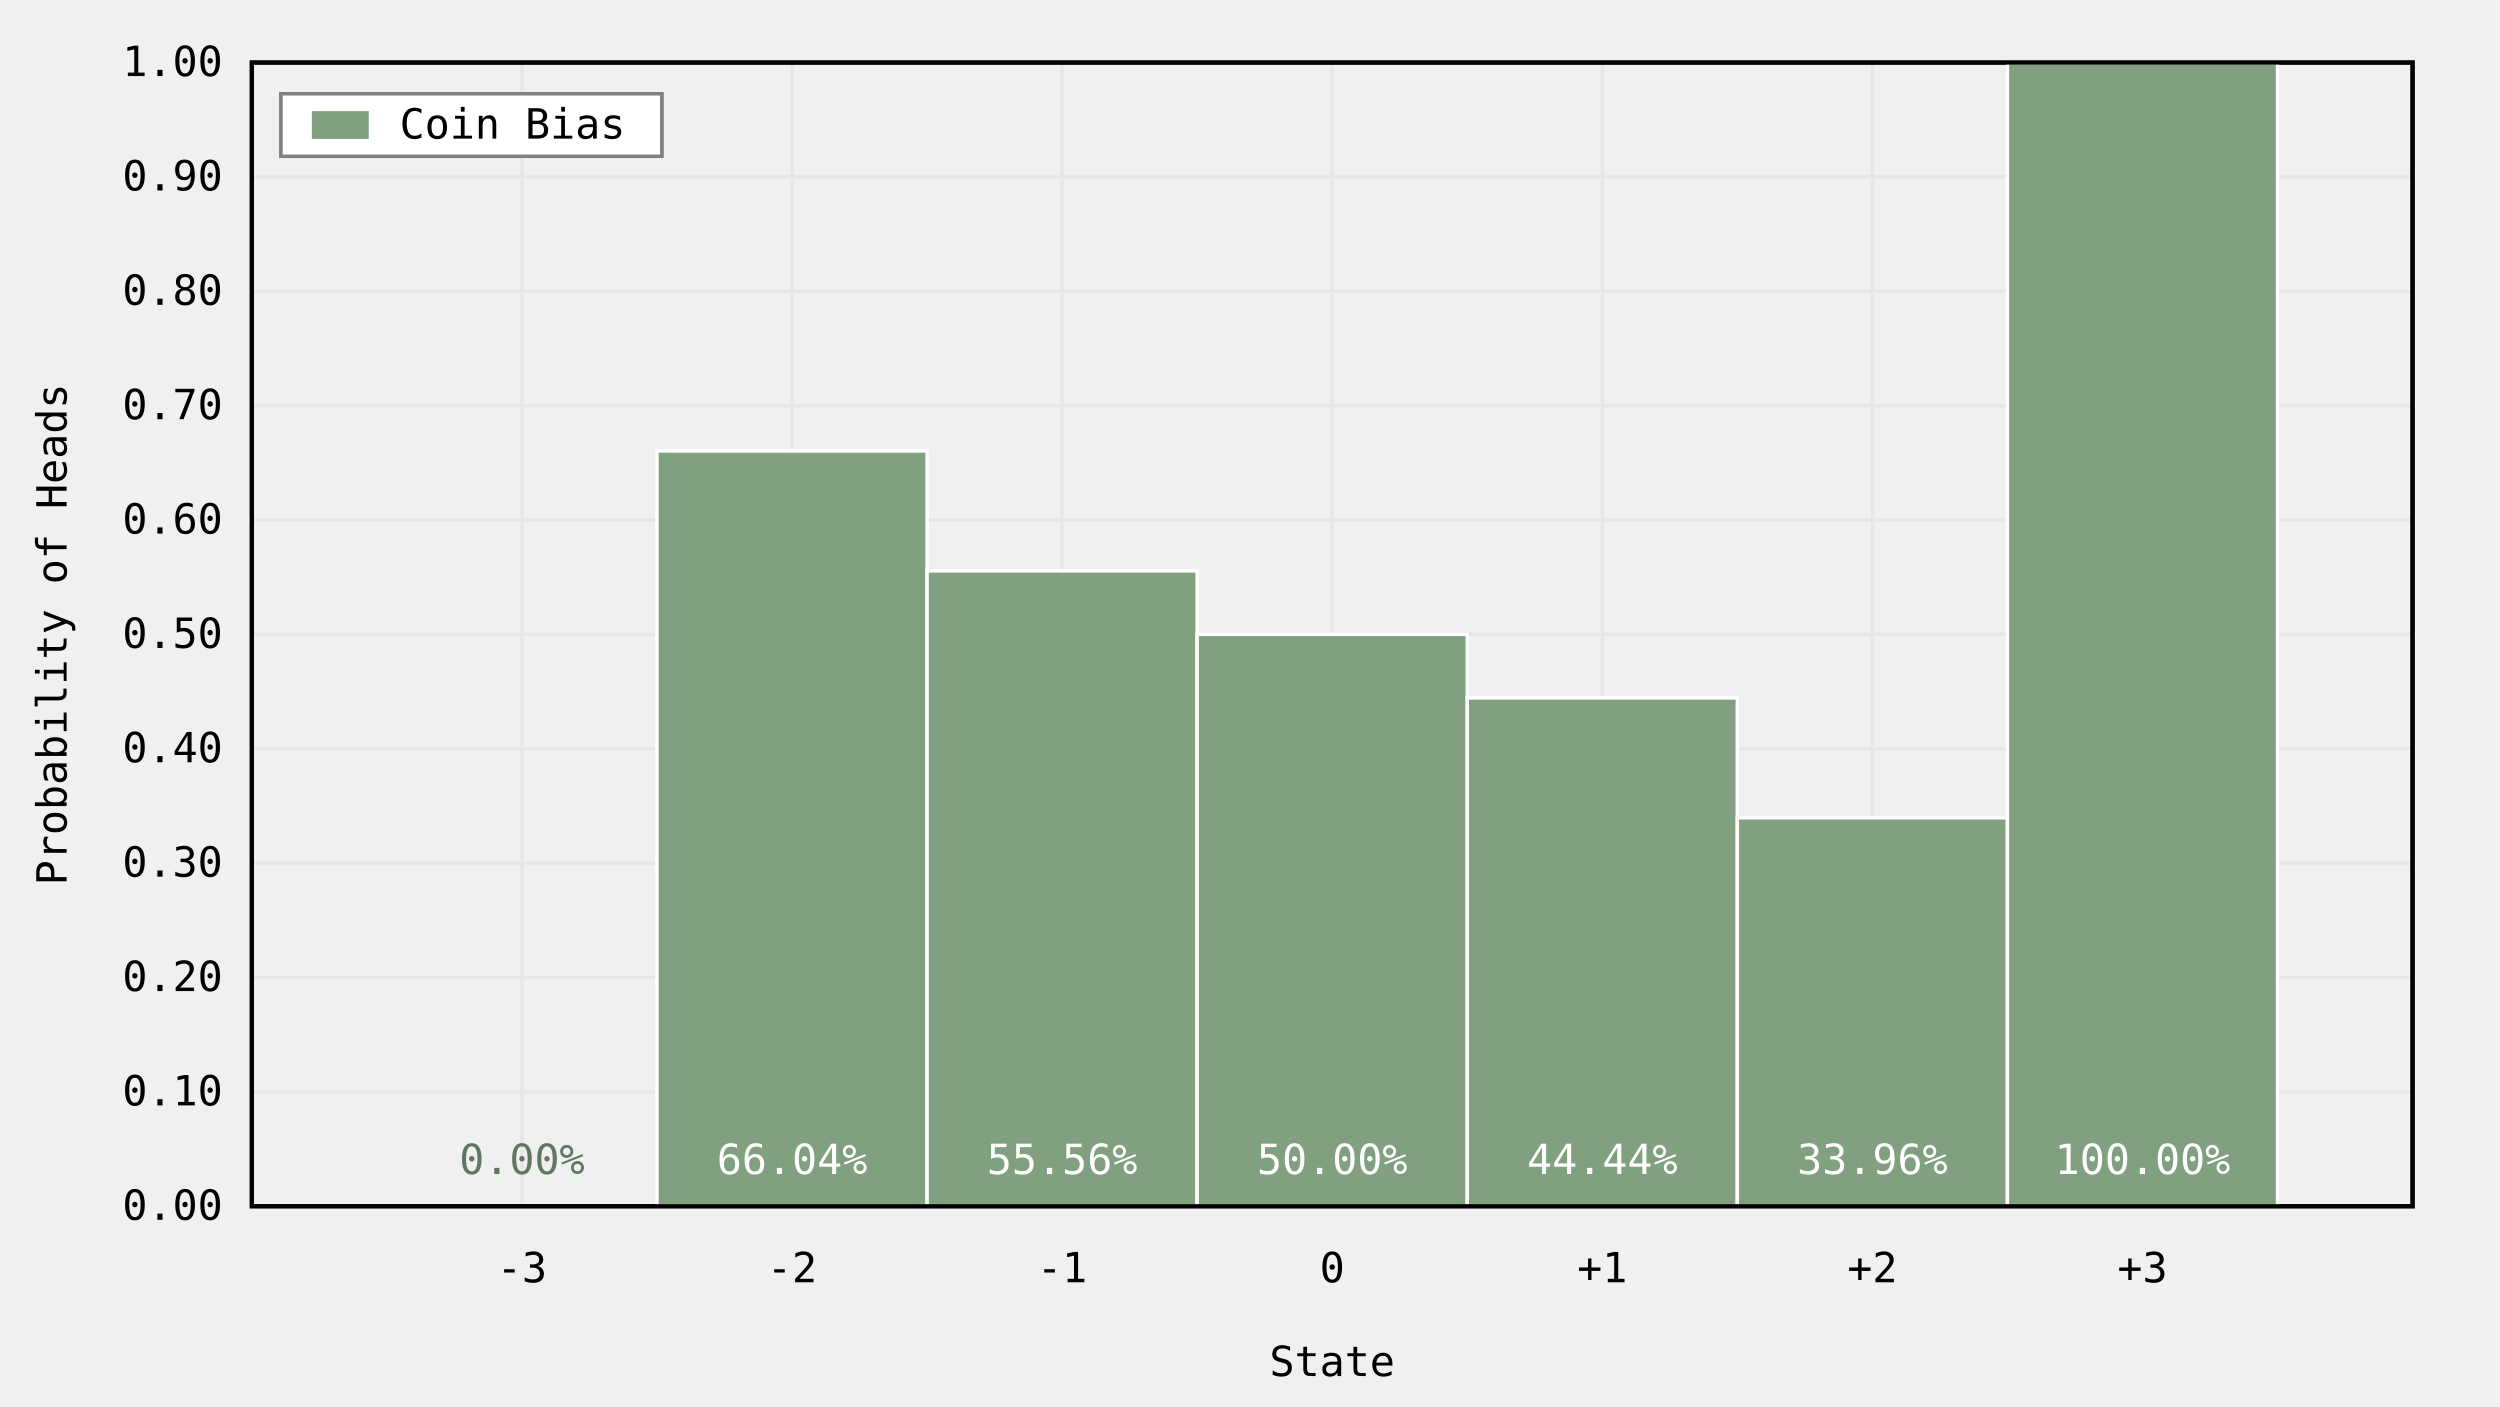
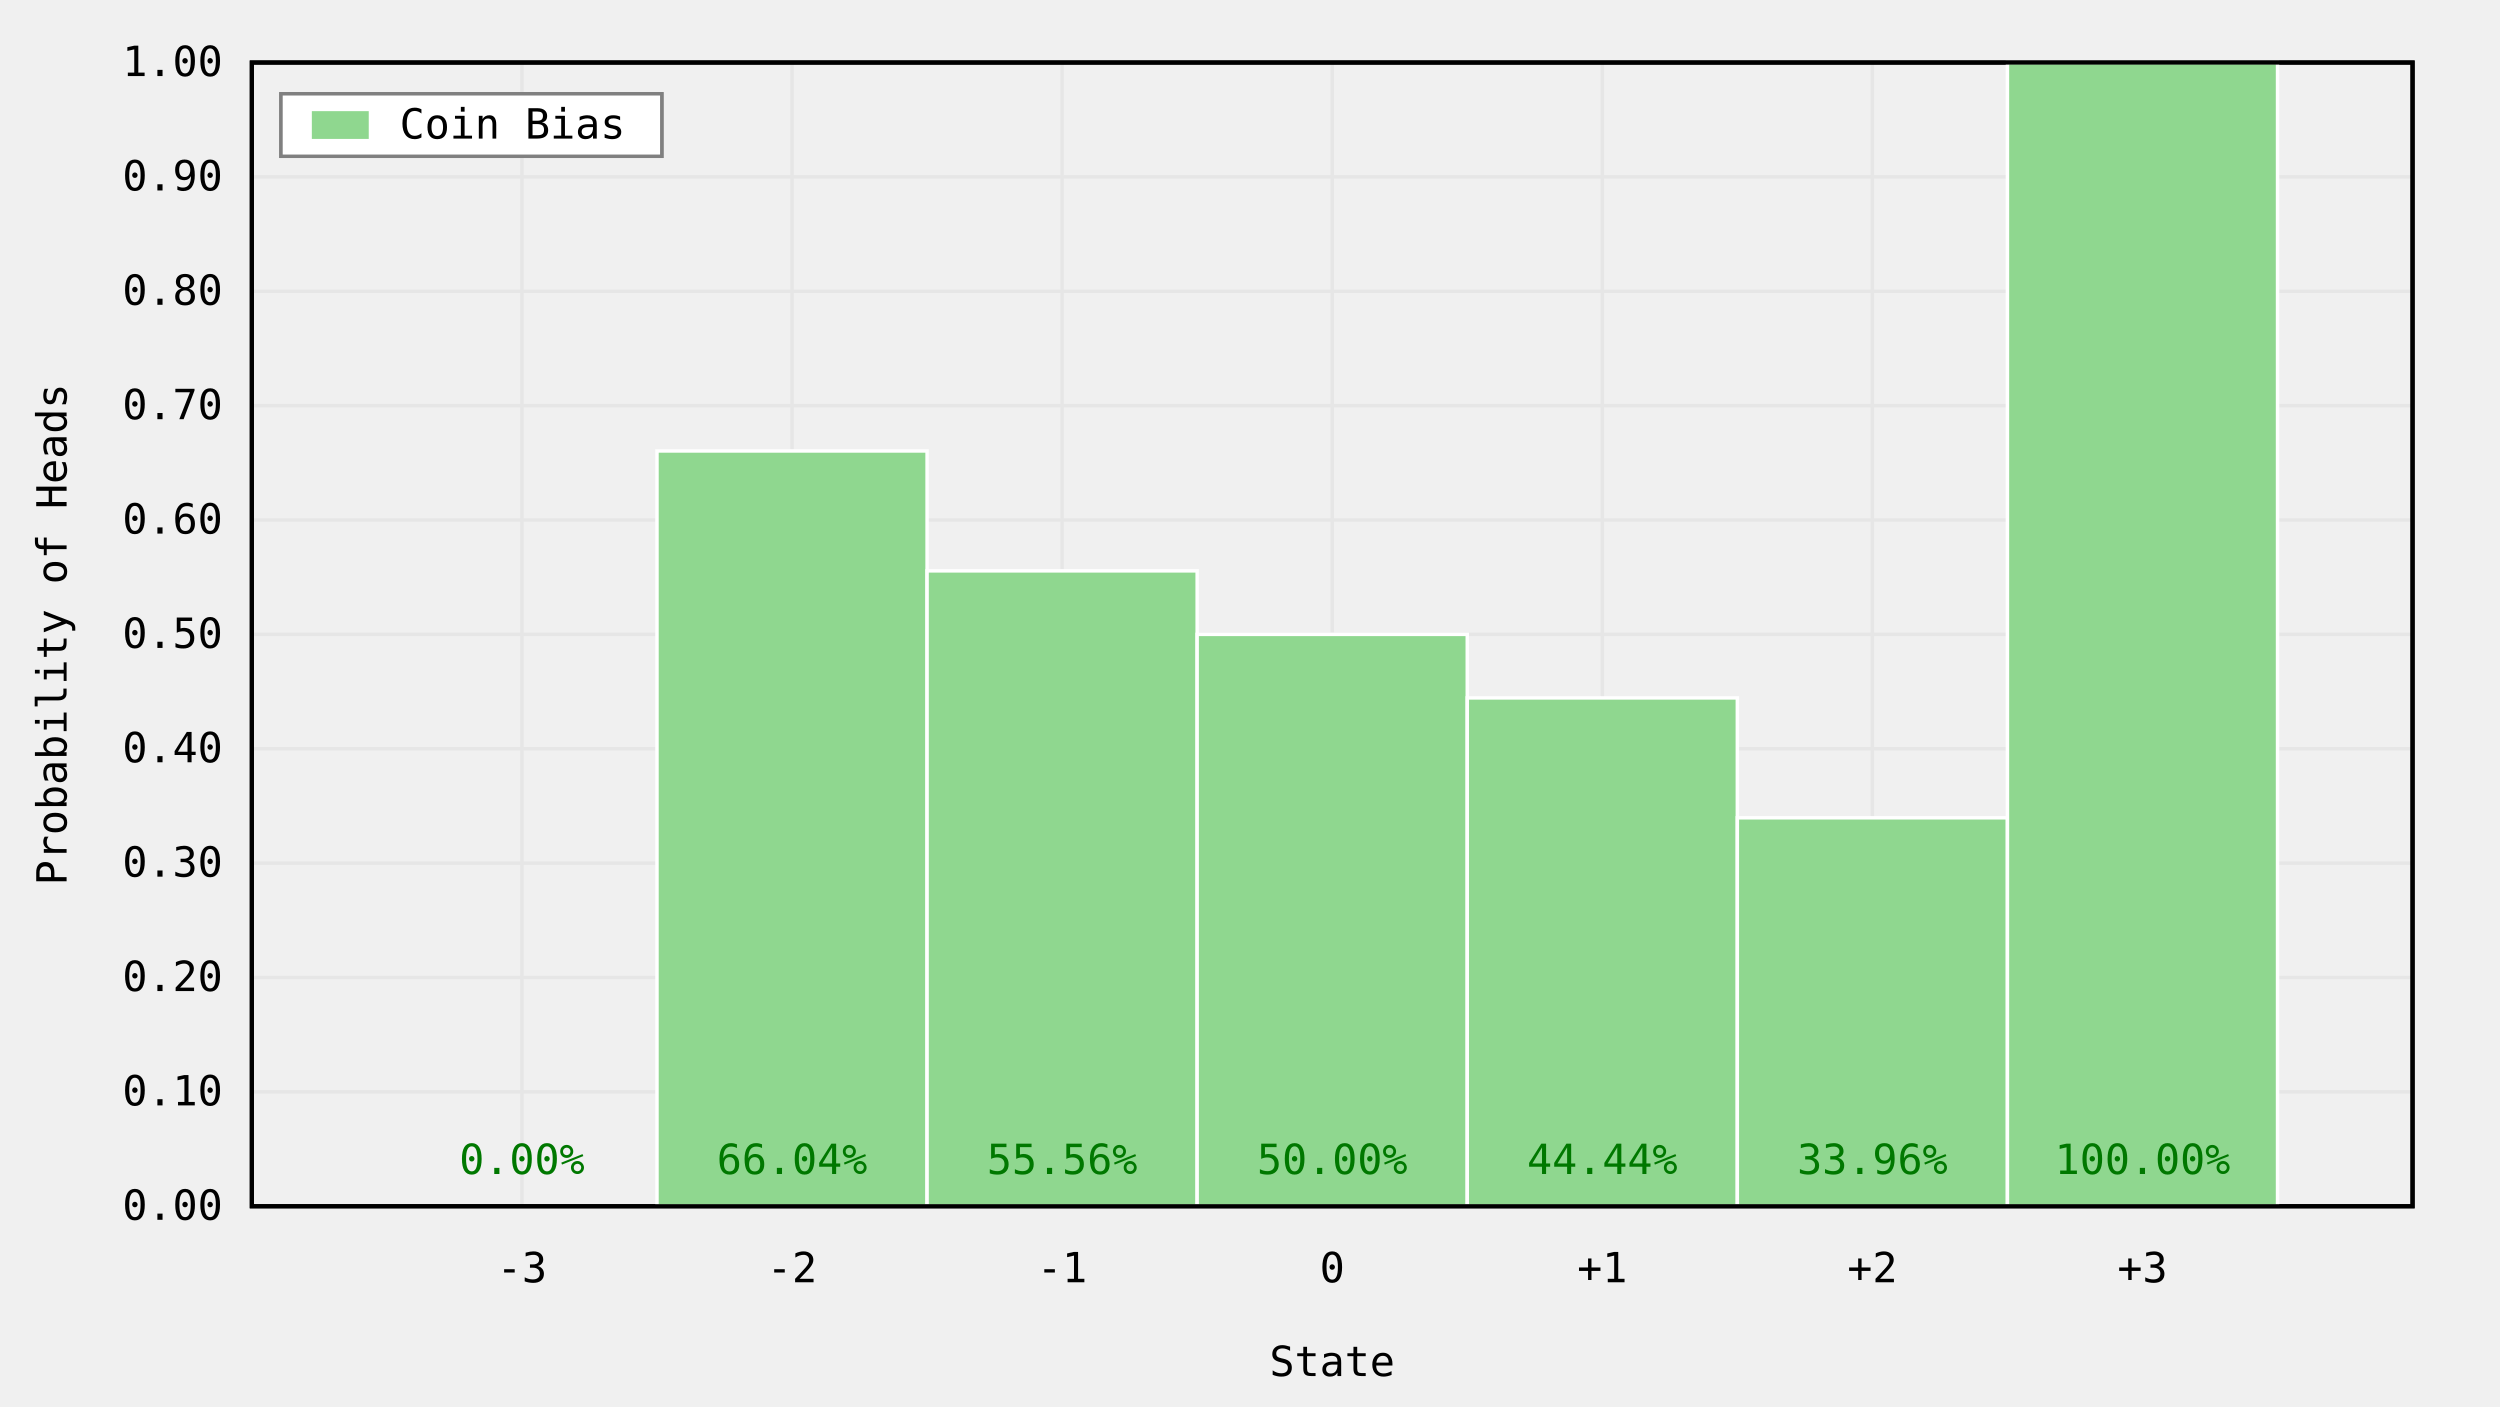
<svg xmlns="http://www.w3.org/2000/svg" xmlns:xlink="http://www.w3.org/1999/xlink" width="720" height="405" viewBox="0 0 720 405">
  <g id="gnuplot_canvas">
    <rect x="0" y="0" width="720" height="405" fill="none" />
    <defs>
      <circle id="gpDot" r="0.5" stroke-width="0.5" stroke="currentColor" />
      <path id="gpPt0" stroke-width="0.222" stroke="currentColor" d="M-1,0 h2 M0,-1 v2" />
      <path id="gpPt1" stroke-width="0.222" stroke="currentColor" d="M-1,-1 L1,1 M1,-1 L-1,1" />
      <path id="gpPt2" stroke-width="0.222" stroke="currentColor" d="M-1,0 L1,0 M0,-1 L0,1 M-1,-1 L1,1 M-1,1 L1,-1" />
      <rect id="gpPt3" stroke-width="0.222" stroke="currentColor" x="-1" y="-1" width="2" height="2" />
      <rect id="gpPt4" stroke-width="0.222" stroke="currentColor" fill="currentColor" x="-1" y="-1" width="2" height="2" />
      <circle id="gpPt5" stroke-width="0.222" stroke="currentColor" cx="0" cy="0" r="1" />
      <use xlink:href="#gpPt5" id="gpPt6" fill="currentColor" stroke="none" />
      <path id="gpPt7" stroke-width="0.222" stroke="currentColor" d="M0,-1.33 L-1.33,0.67 L1.33,0.67 z" />
      <use xlink:href="#gpPt7" id="gpPt8" fill="currentColor" stroke="none" />
      <use xlink:href="#gpPt7" id="gpPt9" stroke="currentColor" transform="rotate(180)" />
      <use xlink:href="#gpPt9" id="gpPt10" fill="currentColor" stroke="none" />
      <use xlink:href="#gpPt3" id="gpPt11" stroke="currentColor" transform="rotate(45)" />
      <use xlink:href="#gpPt11" id="gpPt12" fill="currentColor" stroke="none" />
      <path id="gpPt13" stroke-width="0.222" stroke="currentColor" d="M0,1.330 L1.265,0.411 L0.782,-1.067 L-0.782,-1.076 L-1.265,0.411 z" />
      <use xlink:href="#gpPt13" id="gpPt14" fill="currentColor" stroke="none" />
      <filter id="textbox" filterUnits="objectBoundingBox" x="0" y="0" height="1" width="1">
        <feFlood flood-color="white" flood-opacity="1" result="bgnd" />
        <feComposite in="SourceGraphic" in2="bgnd" operator="atop" />
      </filter>
      <filter id="greybox" filterUnits="objectBoundingBox" x="0" y="0" height="1" width="1">
        <feFlood flood-color="lightgrey" flood-opacity="1" result="grey" />
        <feComposite in="SourceGraphic" in2="grey" operator="atop" />
      </filter>
    </defs>
    <g fill="none" color="white" stroke="currentColor" stroke-width="1.00" stroke-linecap="butt" stroke-linejoin="miter">
</g>
    <g fill="none" color="white" stroke="currentColor" stroke-width="1.20" stroke-linecap="butt" stroke-linejoin="miter">
</g>
    <g fill="none" color="black" stroke="currentColor" stroke-width="1.20" stroke-linecap="butt" stroke-linejoin="miter">
</g>
    <g fill="none" color="black" stroke="black" stroke-width="1.00" stroke-linecap="butt" stroke-linejoin="miter">
</g>
    <g fill="none" color="black" stroke="currentColor" stroke-width="1.00" stroke-linecap="butt" stroke-linejoin="miter">
      <path stroke="rgb(230, 230, 230)" class="gridline" d="M72.53,347.40 L694.82,347.40  " />
    </g>
    <g fill="none" color="black" stroke="rgb(230, 230, 230)" stroke-width="1.20" stroke-linecap="butt" stroke-linejoin="miter">
</g>
    <g fill="none" color="black" stroke="currentColor" stroke-width="1.20" stroke-linecap="butt" stroke-linejoin="miter">
      <path stroke="black" d="M72.53,347.40 M694.82,347.40  " />
      <g transform="translate(64.14,351.30)" stroke="none" fill="black" font-family="monospace" font-size="12.00" text-anchor="end">
        <text>
          <tspan font-family="monospace">0.00</tspan>
        </text>
      </g>
    </g>
    <g fill="none" color="black" stroke="currentColor" stroke-width="1.20" stroke-linecap="butt" stroke-linejoin="miter">
</g>
    <g fill="none" color="black" stroke="black" stroke-width="1.00" stroke-linecap="butt" stroke-linejoin="miter">
</g>
    <g fill="none" color="black" stroke="currentColor" stroke-width="1.00" stroke-linecap="butt" stroke-linejoin="miter">
      <path stroke="rgb(230, 230, 230)" class="gridline" d="M72.53,314.46 L694.82,314.46  " />
    </g>
    <g fill="none" color="black" stroke="rgb(230, 230, 230)" stroke-width="1.20" stroke-linecap="butt" stroke-linejoin="miter">
</g>
    <g fill="none" color="black" stroke="currentColor" stroke-width="1.20" stroke-linecap="butt" stroke-linejoin="miter">
      <path stroke="black" d="M72.53,314.46 M694.82,314.46  " />
      <g transform="translate(64.14,318.36)" stroke="none" fill="black" font-family="monospace" font-size="12.00" text-anchor="end">
        <text>
          <tspan font-family="monospace">0.10</tspan>
        </text>
      </g>
    </g>
    <g fill="none" color="black" stroke="currentColor" stroke-width="1.20" stroke-linecap="butt" stroke-linejoin="miter">
</g>
    <g fill="none" color="black" stroke="black" stroke-width="1.00" stroke-linecap="butt" stroke-linejoin="miter">
</g>
    <g fill="none" color="black" stroke="currentColor" stroke-width="1.00" stroke-linecap="butt" stroke-linejoin="miter">
      <path stroke="rgb(230, 230, 230)" class="gridline" d="M72.53,281.52 L694.82,281.52  " />
    </g>
    <g fill="none" color="black" stroke="rgb(230, 230, 230)" stroke-width="1.20" stroke-linecap="butt" stroke-linejoin="miter">
</g>
    <g fill="none" color="black" stroke="currentColor" stroke-width="1.20" stroke-linecap="butt" stroke-linejoin="miter">
      <path stroke="black" d="M72.53,281.52 M694.82,281.52  " />
      <g transform="translate(64.14,285.42)" stroke="none" fill="black" font-family="monospace" font-size="12.00" text-anchor="end">
        <text>
          <tspan font-family="monospace">0.20</tspan>
        </text>
      </g>
    </g>
    <g fill="none" color="black" stroke="currentColor" stroke-width="1.20" stroke-linecap="butt" stroke-linejoin="miter">
</g>
    <g fill="none" color="black" stroke="black" stroke-width="1.00" stroke-linecap="butt" stroke-linejoin="miter">
</g>
    <g fill="none" color="black" stroke="currentColor" stroke-width="1.00" stroke-linecap="butt" stroke-linejoin="miter">
      <path stroke="rgb(230, 230, 230)" class="gridline" d="M72.53,248.58 L694.82,248.58  " />
    </g>
    <g fill="none" color="black" stroke="rgb(230, 230, 230)" stroke-width="1.20" stroke-linecap="butt" stroke-linejoin="miter">
</g>
    <g fill="none" color="black" stroke="currentColor" stroke-width="1.20" stroke-linecap="butt" stroke-linejoin="miter">
      <path stroke="black" d="M72.53,248.58 M694.82,248.58  " />
      <g transform="translate(64.14,252.48)" stroke="none" fill="black" font-family="monospace" font-size="12.00" text-anchor="end">
        <text>
          <tspan font-family="monospace">0.30</tspan>
        </text>
      </g>
    </g>
    <g fill="none" color="black" stroke="currentColor" stroke-width="1.20" stroke-linecap="butt" stroke-linejoin="miter">
</g>
    <g fill="none" color="black" stroke="black" stroke-width="1.00" stroke-linecap="butt" stroke-linejoin="miter">
</g>
    <g fill="none" color="black" stroke="currentColor" stroke-width="1.00" stroke-linecap="butt" stroke-linejoin="miter">
      <path stroke="rgb(230, 230, 230)" class="gridline" d="M72.53,215.64 L694.82,215.64  " />
    </g>
    <g fill="none" color="black" stroke="rgb(230, 230, 230)" stroke-width="1.20" stroke-linecap="butt" stroke-linejoin="miter">
</g>
    <g fill="none" color="black" stroke="currentColor" stroke-width="1.20" stroke-linecap="butt" stroke-linejoin="miter">
      <path stroke="black" d="M72.53,215.64 M694.82,215.64  " />
      <g transform="translate(64.14,219.54)" stroke="none" fill="black" font-family="monospace" font-size="12.00" text-anchor="end">
        <text>
          <tspan font-family="monospace">0.40</tspan>
        </text>
      </g>
    </g>
    <g fill="none" color="black" stroke="currentColor" stroke-width="1.20" stroke-linecap="butt" stroke-linejoin="miter">
</g>
    <g fill="none" color="black" stroke="black" stroke-width="1.00" stroke-linecap="butt" stroke-linejoin="miter">
</g>
    <g fill="none" color="black" stroke="currentColor" stroke-width="1.00" stroke-linecap="butt" stroke-linejoin="miter">
      <path stroke="rgb(230, 230, 230)" class="gridline" d="M72.53,182.70 L694.82,182.70  " />
    </g>
    <g fill="none" color="black" stroke="rgb(230, 230, 230)" stroke-width="1.20" stroke-linecap="butt" stroke-linejoin="miter">
</g>
    <g fill="none" color="black" stroke="currentColor" stroke-width="1.20" stroke-linecap="butt" stroke-linejoin="miter">
      <path stroke="black" d="M72.53,182.70 M694.82,182.70  " />
      <g transform="translate(64.14,186.60)" stroke="none" fill="black" font-family="monospace" font-size="12.00" text-anchor="end">
        <text>
          <tspan font-family="monospace">0.50</tspan>
        </text>
      </g>
    </g>
    <g fill="none" color="black" stroke="currentColor" stroke-width="1.20" stroke-linecap="butt" stroke-linejoin="miter">
</g>
    <g fill="none" color="black" stroke="black" stroke-width="1.00" stroke-linecap="butt" stroke-linejoin="miter">
</g>
    <g fill="none" color="black" stroke="currentColor" stroke-width="1.00" stroke-linecap="butt" stroke-linejoin="miter">
      <path stroke="rgb(230, 230, 230)" class="gridline" d="M72.53,149.77 L694.82,149.77  " />
    </g>
    <g fill="none" color="black" stroke="rgb(230, 230, 230)" stroke-width="1.20" stroke-linecap="butt" stroke-linejoin="miter">
</g>
    <g fill="none" color="black" stroke="currentColor" stroke-width="1.20" stroke-linecap="butt" stroke-linejoin="miter">
      <path stroke="black" d="M72.53,149.77 M694.82,149.77  " />
      <g transform="translate(64.14,153.67)" stroke="none" fill="black" font-family="monospace" font-size="12.00" text-anchor="end">
        <text>
          <tspan font-family="monospace">0.60</tspan>
        </text>
      </g>
    </g>
    <g fill="none" color="black" stroke="currentColor" stroke-width="1.20" stroke-linecap="butt" stroke-linejoin="miter">
</g>
    <g fill="none" color="black" stroke="black" stroke-width="1.00" stroke-linecap="butt" stroke-linejoin="miter">
</g>
    <g fill="none" color="black" stroke="currentColor" stroke-width="1.00" stroke-linecap="butt" stroke-linejoin="miter">
      <path stroke="rgb(230, 230, 230)" class="gridline" d="M72.53,116.83 L694.82,116.83  " />
    </g>
    <g fill="none" color="black" stroke="rgb(230, 230, 230)" stroke-width="1.20" stroke-linecap="butt" stroke-linejoin="miter">
</g>
    <g fill="none" color="black" stroke="currentColor" stroke-width="1.20" stroke-linecap="butt" stroke-linejoin="miter">
      <path stroke="black" d="M72.53,116.83 M694.82,116.83  " />
      <g transform="translate(64.14,120.73)" stroke="none" fill="black" font-family="monospace" font-size="12.00" text-anchor="end">
        <text>
          <tspan font-family="monospace">0.70</tspan>
        </text>
      </g>
    </g>
    <g fill="none" color="black" stroke="currentColor" stroke-width="1.20" stroke-linecap="butt" stroke-linejoin="miter">
</g>
    <g fill="none" color="black" stroke="black" stroke-width="1.00" stroke-linecap="butt" stroke-linejoin="miter">
</g>
    <g fill="none" color="black" stroke="currentColor" stroke-width="1.00" stroke-linecap="butt" stroke-linejoin="miter">
      <path stroke="rgb(230, 230, 230)" class="gridline" d="M72.53,83.89 L694.82,83.89  " />
    </g>
    <g fill="none" color="black" stroke="rgb(230, 230, 230)" stroke-width="1.20" stroke-linecap="butt" stroke-linejoin="miter">
</g>
    <g fill="none" color="black" stroke="currentColor" stroke-width="1.20" stroke-linecap="butt" stroke-linejoin="miter">
      <path stroke="black" d="M72.53,83.89 M694.82,83.89  " />
      <g transform="translate(64.14,87.79)" stroke="none" fill="black" font-family="monospace" font-size="12.00" text-anchor="end">
        <text>
          <tspan font-family="monospace">0.80</tspan>
        </text>
      </g>
    </g>
    <g fill="none" color="black" stroke="currentColor" stroke-width="1.20" stroke-linecap="butt" stroke-linejoin="miter">
</g>
    <g fill="none" color="black" stroke="black" stroke-width="1.00" stroke-linecap="butt" stroke-linejoin="miter">
</g>
    <g fill="none" color="black" stroke="currentColor" stroke-width="1.00" stroke-linecap="butt" stroke-linejoin="miter">
      <path stroke="rgb(230, 230, 230)" class="gridline" d="M72.53,50.95 L694.82,50.95  " />
    </g>
    <g fill="none" color="black" stroke="rgb(230, 230, 230)" stroke-width="1.20" stroke-linecap="butt" stroke-linejoin="miter">
</g>
    <g fill="none" color="black" stroke="currentColor" stroke-width="1.20" stroke-linecap="butt" stroke-linejoin="miter">
      <path stroke="black" d="M72.53,50.95 M694.82,50.95  " />
      <g transform="translate(64.14,54.85)" stroke="none" fill="black" font-family="monospace" font-size="12.00" text-anchor="end">
        <text>
          <tspan font-family="monospace">0.90</tspan>
        </text>
      </g>
    </g>
    <g fill="none" color="black" stroke="currentColor" stroke-width="1.20" stroke-linecap="butt" stroke-linejoin="miter">
</g>
    <g fill="none" color="black" stroke="black" stroke-width="1.00" stroke-linecap="butt" stroke-linejoin="miter">
</g>
    <g fill="none" color="black" stroke="currentColor" stroke-width="1.00" stroke-linecap="butt" stroke-linejoin="miter">
      <path stroke="rgb(230, 230, 230)" class="gridline" d="M72.53,18.01 L694.82,18.01  " />
    </g>
    <g fill="none" color="black" stroke="rgb(230, 230, 230)" stroke-width="1.20" stroke-linecap="butt" stroke-linejoin="miter">
</g>
    <g fill="none" color="black" stroke="currentColor" stroke-width="1.20" stroke-linecap="butt" stroke-linejoin="miter">
      <path stroke="black" d="M72.53,18.01 M694.82,18.01  " />
      <g transform="translate(64.14,21.91)" stroke="none" fill="black" font-family="monospace" font-size="12.00" text-anchor="end">
        <text>
          <tspan font-family="monospace">1.00</tspan>
        </text>
      </g>
    </g>
    <g fill="none" color="black" stroke="currentColor" stroke-width="1.20" stroke-linecap="butt" stroke-linejoin="miter">
</g>
    <g fill="none" color="black" stroke="black" stroke-width="1.00" stroke-linecap="butt" stroke-linejoin="miter">
</g>
    <g fill="none" color="black" stroke="currentColor" stroke-width="1.00" stroke-linecap="butt" stroke-linejoin="miter">
      <path stroke="rgb(230, 230, 230)" class="gridline" d="M150.32,347.40 L150.32,45.01 M150.32,27.01 L150.32,18.01  " />
    </g>
    <g fill="none" color="black" stroke="rgb(230, 230, 230)" stroke-width="1.20" stroke-linecap="butt" stroke-linejoin="miter">
</g>
    <g fill="none" color="black" stroke="currentColor" stroke-width="1.20" stroke-linecap="butt" stroke-linejoin="miter">
      <path stroke="black" d="M150.32,347.40 M150.32,18.01  " />
      <g transform="translate(150.32,369.30)" stroke="none" fill="black" font-family="monospace" font-size="12.00" text-anchor="middle">
        <text>
          <tspan font-family="monospace">-3</tspan>
        </text>
      </g>
    </g>
    <g fill="none" color="black" stroke="currentColor" stroke-width="1.20" stroke-linecap="butt" stroke-linejoin="miter">
</g>
    <g fill="none" color="black" stroke="black" stroke-width="1.00" stroke-linecap="butt" stroke-linejoin="miter">
</g>
    <g fill="none" color="black" stroke="currentColor" stroke-width="1.00" stroke-linecap="butt" stroke-linejoin="miter">
      <path stroke="rgb(230, 230, 230)" class="gridline" d="M228.10,347.40 L228.10,18.01  " />
    </g>
    <g fill="none" color="black" stroke="rgb(230, 230, 230)" stroke-width="1.20" stroke-linecap="butt" stroke-linejoin="miter">
</g>
    <g fill="none" color="black" stroke="currentColor" stroke-width="1.20" stroke-linecap="butt" stroke-linejoin="miter">
      <path stroke="black" d="M228.10,347.40 M228.10,18.01  " />
      <g transform="translate(228.10,369.30)" stroke="none" fill="black" font-family="monospace" font-size="12.00" text-anchor="middle">
        <text>
          <tspan font-family="monospace">-2</tspan>
        </text>
      </g>
    </g>
    <g fill="none" color="black" stroke="currentColor" stroke-width="1.20" stroke-linecap="butt" stroke-linejoin="miter">
</g>
    <g fill="none" color="black" stroke="black" stroke-width="1.00" stroke-linecap="butt" stroke-linejoin="miter">
</g>
    <g fill="none" color="black" stroke="currentColor" stroke-width="1.00" stroke-linecap="butt" stroke-linejoin="miter">
      <path stroke="rgb(230, 230, 230)" class="gridline" d="M305.89,347.40 L305.89,18.01  " />
    </g>
    <g fill="none" color="black" stroke="rgb(230, 230, 230)" stroke-width="1.20" stroke-linecap="butt" stroke-linejoin="miter">
</g>
    <g fill="none" color="black" stroke="currentColor" stroke-width="1.20" stroke-linecap="butt" stroke-linejoin="miter">
      <path stroke="black" d="M305.89,347.40 M305.89,18.01  " />
      <g transform="translate(305.89,369.30)" stroke="none" fill="black" font-family="monospace" font-size="12.00" text-anchor="middle">
        <text>
          <tspan font-family="monospace">-1</tspan>
        </text>
      </g>
    </g>
    <g fill="none" color="black" stroke="currentColor" stroke-width="1.20" stroke-linecap="butt" stroke-linejoin="miter">
</g>
    <g fill="none" color="black" stroke="black" stroke-width="1.00" stroke-linecap="butt" stroke-linejoin="miter">
</g>
    <g fill="none" color="black" stroke="currentColor" stroke-width="1.00" stroke-linecap="butt" stroke-linejoin="miter">
      <path stroke="rgb(230, 230, 230)" class="gridline" d="M383.68,347.40 L383.68,18.01  " />
    </g>
    <g fill="none" color="black" stroke="rgb(230, 230, 230)" stroke-width="1.20" stroke-linecap="butt" stroke-linejoin="miter">
</g>
    <g fill="none" color="black" stroke="currentColor" stroke-width="1.20" stroke-linecap="butt" stroke-linejoin="miter">
      <path stroke="black" d="M383.68,347.40 M383.68,18.01  " />
      <g transform="translate(383.68,369.30)" stroke="none" fill="black" font-family="monospace" font-size="12.00" text-anchor="middle">
        <text>
          <tspan font-family="monospace"> 0</tspan>
        </text>
      </g>
    </g>
    <g fill="none" color="black" stroke="currentColor" stroke-width="1.20" stroke-linecap="butt" stroke-linejoin="miter">
</g>
    <g fill="none" color="black" stroke="black" stroke-width="1.00" stroke-linecap="butt" stroke-linejoin="miter">
</g>
    <g fill="none" color="black" stroke="currentColor" stroke-width="1.00" stroke-linecap="butt" stroke-linejoin="miter">
      <path stroke="rgb(230, 230, 230)" class="gridline" d="M461.46,347.40 L461.46,18.01  " />
    </g>
    <g fill="none" color="black" stroke="rgb(230, 230, 230)" stroke-width="1.20" stroke-linecap="butt" stroke-linejoin="miter">
</g>
    <g fill="none" color="black" stroke="currentColor" stroke-width="1.20" stroke-linecap="butt" stroke-linejoin="miter">
      <path stroke="black" d="M461.46,347.40 M461.46,18.01  " />
      <g transform="translate(461.46,369.30)" stroke="none" fill="black" font-family="monospace" font-size="12.00" text-anchor="middle">
        <text>
          <tspan font-family="monospace">+1</tspan>
        </text>
      </g>
    </g>
    <g fill="none" color="black" stroke="currentColor" stroke-width="1.20" stroke-linecap="butt" stroke-linejoin="miter">
</g>
    <g fill="none" color="black" stroke="black" stroke-width="1.00" stroke-linecap="butt" stroke-linejoin="miter">
</g>
    <g fill="none" color="black" stroke="currentColor" stroke-width="1.00" stroke-linecap="butt" stroke-linejoin="miter">
      <path stroke="rgb(230, 230, 230)" class="gridline" d="M539.25,347.40 L539.25,18.01  " />
    </g>
    <g fill="none" color="black" stroke="rgb(230, 230, 230)" stroke-width="1.20" stroke-linecap="butt" stroke-linejoin="miter">
</g>
    <g fill="none" color="black" stroke="currentColor" stroke-width="1.20" stroke-linecap="butt" stroke-linejoin="miter">
      <path stroke="black" d="M539.25,347.40 M539.25,18.01  " />
      <g transform="translate(539.25,369.30)" stroke="none" fill="black" font-family="monospace" font-size="12.00" text-anchor="middle">
        <text>
          <tspan font-family="monospace">+2</tspan>
        </text>
      </g>
    </g>
    <g fill="none" color="black" stroke="currentColor" stroke-width="1.20" stroke-linecap="butt" stroke-linejoin="miter">
</g>
    <g fill="none" color="black" stroke="black" stroke-width="1.00" stroke-linecap="butt" stroke-linejoin="miter">
</g>
    <g fill="none" color="black" stroke="currentColor" stroke-width="1.00" stroke-linecap="butt" stroke-linejoin="miter">
      <path stroke="rgb(230, 230, 230)" class="gridline" d="M617.03,347.40 L617.03,18.01  " />
    </g>
    <g fill="none" color="black" stroke="rgb(230, 230, 230)" stroke-width="1.20" stroke-linecap="butt" stroke-linejoin="miter">
</g>
    <g fill="none" color="black" stroke="currentColor" stroke-width="1.20" stroke-linecap="butt" stroke-linejoin="miter">
      <path stroke="black" d="M617.03,347.40 M617.03,18.01  " />
      <g transform="translate(617.03,369.30)" stroke="none" fill="black" font-family="monospace" font-size="12.00" text-anchor="middle">
        <text>
          <tspan font-family="monospace">+3</tspan>
        </text>
      </g>
    </g>
    <g fill="none" color="black" stroke="currentColor" stroke-width="1.20" stroke-linecap="butt" stroke-linejoin="miter">
</g>
    <g fill="none" color="black" stroke="currentColor" stroke-width="1.20" stroke-linecap="butt" stroke-linejoin="miter">
      <path stroke="black" d="M72.53,18.01 L72.53,347.40 L694.82,347.40 L694.82,18.01 L72.53,18.01 Z  " />
    </g>
    <g fill="none" color="black" stroke="currentColor" stroke-width="1.20" stroke-linecap="butt" stroke-linejoin="miter">
      <g transform="translate(19.18,182.71) rotate(270)" stroke="none" fill="black" font-family="monospace" font-size="12.00" text-anchor="middle">
        <text>
          <tspan font-family="monospace">Probability of Heads</tspan>
        </text>
      </g>
    </g>
    <g fill="none" color="black" stroke="currentColor" stroke-width="1.20" stroke-linecap="butt" stroke-linejoin="miter">
      <g transform="translate(383.67,396.30)" stroke="none" fill="black" font-family="monospace" font-size="12.00" text-anchor="middle">
        <text>
          <tspan font-family="monospace">State</tspan>
        </text>
      </g>
    </g>
    <g fill="none" color="black" stroke="currentColor" stroke-width="1.20" stroke-linecap="butt" stroke-linejoin="miter">
</g>
    <g fill="none" color="black" stroke="currentColor" stroke-width="1.00" stroke-linecap="butt" stroke-linejoin="miter">
</g>
    <g fill="none" color="black" stroke="currentColor" stroke-width="1.00" stroke-linecap="butt" stroke-linejoin="miter">
      <path stroke="rgb(128, 128, 128)" d="M80.92,45.01 L80.92,27.01 L190.60,27.01 L190.60,45.01 L80.92,45.01 Z  " />
    </g>
    <g id="gnuplot_plot_1">
      <g fill="none" color="black" stroke="currentColor" stroke-width="1.00" stroke-linecap="butt" stroke-linejoin="miter">
        <g stroke="none" shape-rendering="crispEdges">
-           <polygon fill="rgb(128, 160, 128)" points="189.21,347.40 267.01,347.40 267.01,129.87 189.21,129.87 " />
+           <polygon fill="rgb(143, 215, 143)" points="189.21,347.40 267.01,347.40 267.01,129.87 189.21,129.87 " />
        </g>
        <path stroke="rgb(255, 255, 255)" d="M189.21,347.40 L189.21,129.88 L267.00,129.88 L267.00,347.40 L189.21,347.40 Z  " />
      </g>
      <g fill="none" color="black" stroke="currentColor" stroke-width="1.00" stroke-linecap="butt" stroke-linejoin="miter">
        <g stroke="none" shape-rendering="crispEdges">
-           <polygon fill="rgb(128, 160, 128)" points="267.00,347.40 344.79,347.40 344.79,164.40 267.00,164.40 " />
+           <polygon fill="rgb(143, 215, 143)" points="267.00,347.40 344.79,347.40 344.79,164.40 267.00,164.40 " />
        </g>
        <path stroke="rgb(255, 255, 255)" d="M267.00,347.40 L267.00,164.41 L344.78,164.41 L344.78,347.40 L267.00,347.40 Z  " />
      </g>
      <g fill="none" color="black" stroke="currentColor" stroke-width="1.00" stroke-linecap="butt" stroke-linejoin="miter">
        <g stroke="none" shape-rendering="crispEdges">
-           <polygon fill="rgb(128, 160, 128)" points="344.78,347.40 422.58,347.40 422.58,182.69 344.78,182.69 " />
+           <polygon fill="rgb(143, 215, 143)" points="344.78,347.40 422.58,347.40 422.58,182.69 344.78,182.69 " />
        </g>
        <path stroke="rgb(255, 255, 255)" d="M344.78,347.40 L344.78,182.70 L422.57,182.70 L422.57,347.40 L344.78,347.40 Z  " />
      </g>
      <g fill="none" color="black" stroke="currentColor" stroke-width="1.00" stroke-linecap="butt" stroke-linejoin="miter">
        <g stroke="none" shape-rendering="crispEdges">
-           <polygon fill="rgb(128, 160, 128)" points="422.57,347.40 500.36,347.40 500.36,200.99 422.57,200.99 " />
+           <polygon fill="rgb(143, 215, 143)" points="422.57,347.40 500.36,347.40 500.36,200.99 422.57,200.99 " />
        </g>
        <path stroke="rgb(255, 255, 255)" d="M422.57,347.40 L422.57,201.00 L500.35,201.00 L500.35,347.40 L422.57,347.40 Z  " />
      </g>
      <g fill="none" color="black" stroke="currentColor" stroke-width="1.00" stroke-linecap="butt" stroke-linejoin="miter">
        <g stroke="none" shape-rendering="crispEdges">
-           <polygon fill="rgb(128, 160, 128)" points="500.35,347.40 578.15,347.40 578.15,235.52 500.35,235.52 " />
+           <polygon fill="rgb(143, 215, 143)" points="500.35,347.40 578.15,347.40 578.15,235.52 500.35,235.52 " />
        </g>
        <path stroke="rgb(255, 255, 255)" d="M500.35,347.40 L500.35,235.53 L578.14,235.53 L578.14,347.40 L500.35,347.40 Z  " />
      </g>
      <g fill="none" color="black" stroke="currentColor" stroke-width="1.00" stroke-linecap="butt" stroke-linejoin="miter">
        <g stroke="none" shape-rendering="crispEdges">
-           <polygon fill="rgb(128, 160, 128)" points="578.14,347.40 655.94,347.40 655.94,18.00 578.14,18.00 " />
+           <polygon fill="rgb(143, 215, 143)" points="578.14,347.40 655.94,347.40 655.94,18.00 578.14,18.00 " />
        </g>
        <path stroke="rgb(255, 255, 255)" d="M578.14,347.40 L578.14,18.01 L655.93,18.01 L655.93,347.40 L578.14,347.40 Z  " />
      </g>
      <g fill="none" color="black" stroke="currentColor" stroke-width="1.00" stroke-linecap="butt" stroke-linejoin="miter">
</g>
    </g>
    <g id="gnuplot_plot_2">
      <g fill="none" color="black" stroke="currentColor" stroke-width="1.00" stroke-linecap="butt" stroke-linejoin="miter">
-         <g transform="translate(150.32,338.12)" stroke="none" fill="rgb(96,120,96)" font-family="monospace" font-size="12.00" text-anchor="middle">
+         <g transform="translate(72.53,338.12)" stroke="none" fill="rgb(0,120,0)" font-family="monospace" font-size="12.00" text-anchor="middle">
+           <text />
+         </g>
+         <g transform="translate(150.32,338.12)" stroke="none" fill="rgb(0,120,0)" font-family="monospace" font-size="12.00" text-anchor="middle">
          <text>
            <tspan font-family="monospace">0.00%</tspan>
          </text>
        </g>
-       </g>
-     </g>
-     <g id="gnuplot_plot_3">
-       <g fill="none" color="black" stroke="currentColor" stroke-width="1.00" stroke-linecap="butt" stroke-linejoin="miter">
-         <g transform="translate(228.10,338.12)" stroke="none" fill="rgb(255,255,255)" font-family="monospace" font-size="12.00" text-anchor="middle">
+         <g transform="translate(228.10,338.12)" stroke="none" fill="rgb(0,120,0)" font-family="monospace" font-size="12.00" text-anchor="middle">
          <text>
            <tspan font-family="monospace">66.04%</tspan>
          </text>
        </g>
-         <g transform="translate(305.89,338.12)" stroke="none" fill="rgb(255,255,255)" font-family="monospace" font-size="12.00" text-anchor="middle">
+         <g transform="translate(305.89,338.12)" stroke="none" fill="rgb(0,120,0)" font-family="monospace" font-size="12.00" text-anchor="middle">
          <text>
            <tspan font-family="monospace">55.56%</tspan>
          </text>
        </g>
-         <g transform="translate(383.68,338.12)" stroke="none" fill="rgb(255,255,255)" font-family="monospace" font-size="12.00" text-anchor="middle">
+         <g transform="translate(383.68,338.12)" stroke="none" fill="rgb(0,120,0)" font-family="monospace" font-size="12.00" text-anchor="middle">
          <text>
            <tspan font-family="monospace">50.00%</tspan>
          </text>
        </g>
-         <g transform="translate(461.46,338.12)" stroke="none" fill="rgb(255,255,255)" font-family="monospace" font-size="12.00" text-anchor="middle">
+         <g transform="translate(461.46,338.12)" stroke="none" fill="rgb(0,120,0)" font-family="monospace" font-size="12.00" text-anchor="middle">
          <text>
            <tspan font-family="monospace">44.44%</tspan>
          </text>
        </g>
-         <g transform="translate(539.25,338.12)" stroke="none" fill="rgb(255,255,255)" font-family="monospace" font-size="12.00" text-anchor="middle">
+         <g transform="translate(539.25,338.12)" stroke="none" fill="rgb(0,120,0)" font-family="monospace" font-size="12.00" text-anchor="middle">
          <text>
            <tspan font-family="monospace">33.96%</tspan>
          </text>
        </g>
-         <g transform="translate(617.03,338.12)" stroke="none" fill="rgb(255,255,255)" font-family="monospace" font-size="12.00" text-anchor="middle">
+         <g transform="translate(617.03,338.12)" stroke="none" fill="rgb(0,120,0)" font-family="monospace" font-size="12.00" text-anchor="middle">
          <text>
            <tspan font-family="monospace">100.00%</tspan>
          </text>
+         </g>
+         <g transform="translate(694.82,338.12)" stroke="none" fill="rgb(0,120,0)" font-family="monospace" font-size="12.00" text-anchor="middle">
+           <text />
        </g>
      </g>
    </g>
    <g stroke="none" shape-rendering="crispEdges">
      <polygon fill="white" points="80.92,45.01 190.60,45.01 190.60,27.01 80.92,27.01 " />
    </g>
    <g fill="none" color="black" stroke="currentColor" stroke-width="1.00" stroke-linecap="butt" stroke-linejoin="miter">
      <path stroke="rgb(128, 128, 128)" d="M80.92,45.01 L80.92,27.01 L190.60,27.01 L190.60,45.01 L80.92,45.01 Z  " />
    </g>
    <g id="gnuplot_plot_1">
      <g fill="none" color="black" stroke="currentColor" stroke-width="1.00" stroke-linecap="butt" stroke-linejoin="miter">
        <g transform="translate(115.09,39.91)" stroke="none" fill="black" font-family="monospace" font-size="12.00" text-anchor="start">
          <text>
            <tspan font-family="monospace">Coin Bias</tspan>
          </text>
        </g>
      </g>
      <g fill="none" color="black" stroke="currentColor" stroke-width="1.00" stroke-linecap="butt" stroke-linejoin="miter">
        <g stroke="none" shape-rendering="crispEdges">
-           <polygon fill="rgb(128, 160, 128)" points="89.31,40.51 106.70,40.51 106.70,31.51 89.31,31.51 " />
+           <polygon fill="rgb(143, 215, 143)" points="89.31,40.51 106.70,40.51 106.70,31.51 89.31,31.51 " />
        </g>
        <path stroke="rgb(255, 255, 255)" d="M89.31,40.51 L106.70,40.51 L106.70,31.51 L89.31,31.51 L89.31,40.51 Z  " />
      </g>
      <g fill="none" color="black" stroke="currentColor" stroke-width="1.00" stroke-linecap="butt" stroke-linejoin="miter">
</g>
    </g>
    <g id="gnuplot_plot_2">
      <g fill="none" color="black" stroke="currentColor" stroke-width="1.00" stroke-linecap="butt" stroke-linejoin="miter">
</g>
    </g>
-     <g id="gnuplot_plot_3">
-       <g fill="none" color="black" stroke="currentColor" stroke-width="1.00" stroke-linecap="butt" stroke-linejoin="miter">
- </g>
-     </g>
-     <g fill="none" color="white" stroke="rgb(255, 255, 255)" stroke-width="2.00" stroke-linecap="butt" stroke-linejoin="miter">
+     <g fill="none" color="white" stroke="rgb(  0, 120,   0)" stroke-width="2.00" stroke-linecap="butt" stroke-linejoin="miter">
</g>
    <g fill="none" color="black" stroke="currentColor" stroke-width="2.00" stroke-linecap="butt" stroke-linejoin="miter">
</g>
    <g fill="none" color="black" stroke="black" stroke-width="1.20" stroke-linecap="butt" stroke-linejoin="miter">
</g>
    <g fill="none" color="black" stroke="currentColor" stroke-width="1.20" stroke-linecap="butt" stroke-linejoin="miter">
      <path stroke="black" d="M72.53,18.01 L72.53,347.40 L694.82,347.40 L694.82,18.01 L72.53,18.01 Z  " />
    </g>
    <g fill="none" color="black" stroke="currentColor" stroke-width="1.20" stroke-linecap="butt" stroke-linejoin="miter">
</g>
  </g>
</svg>
